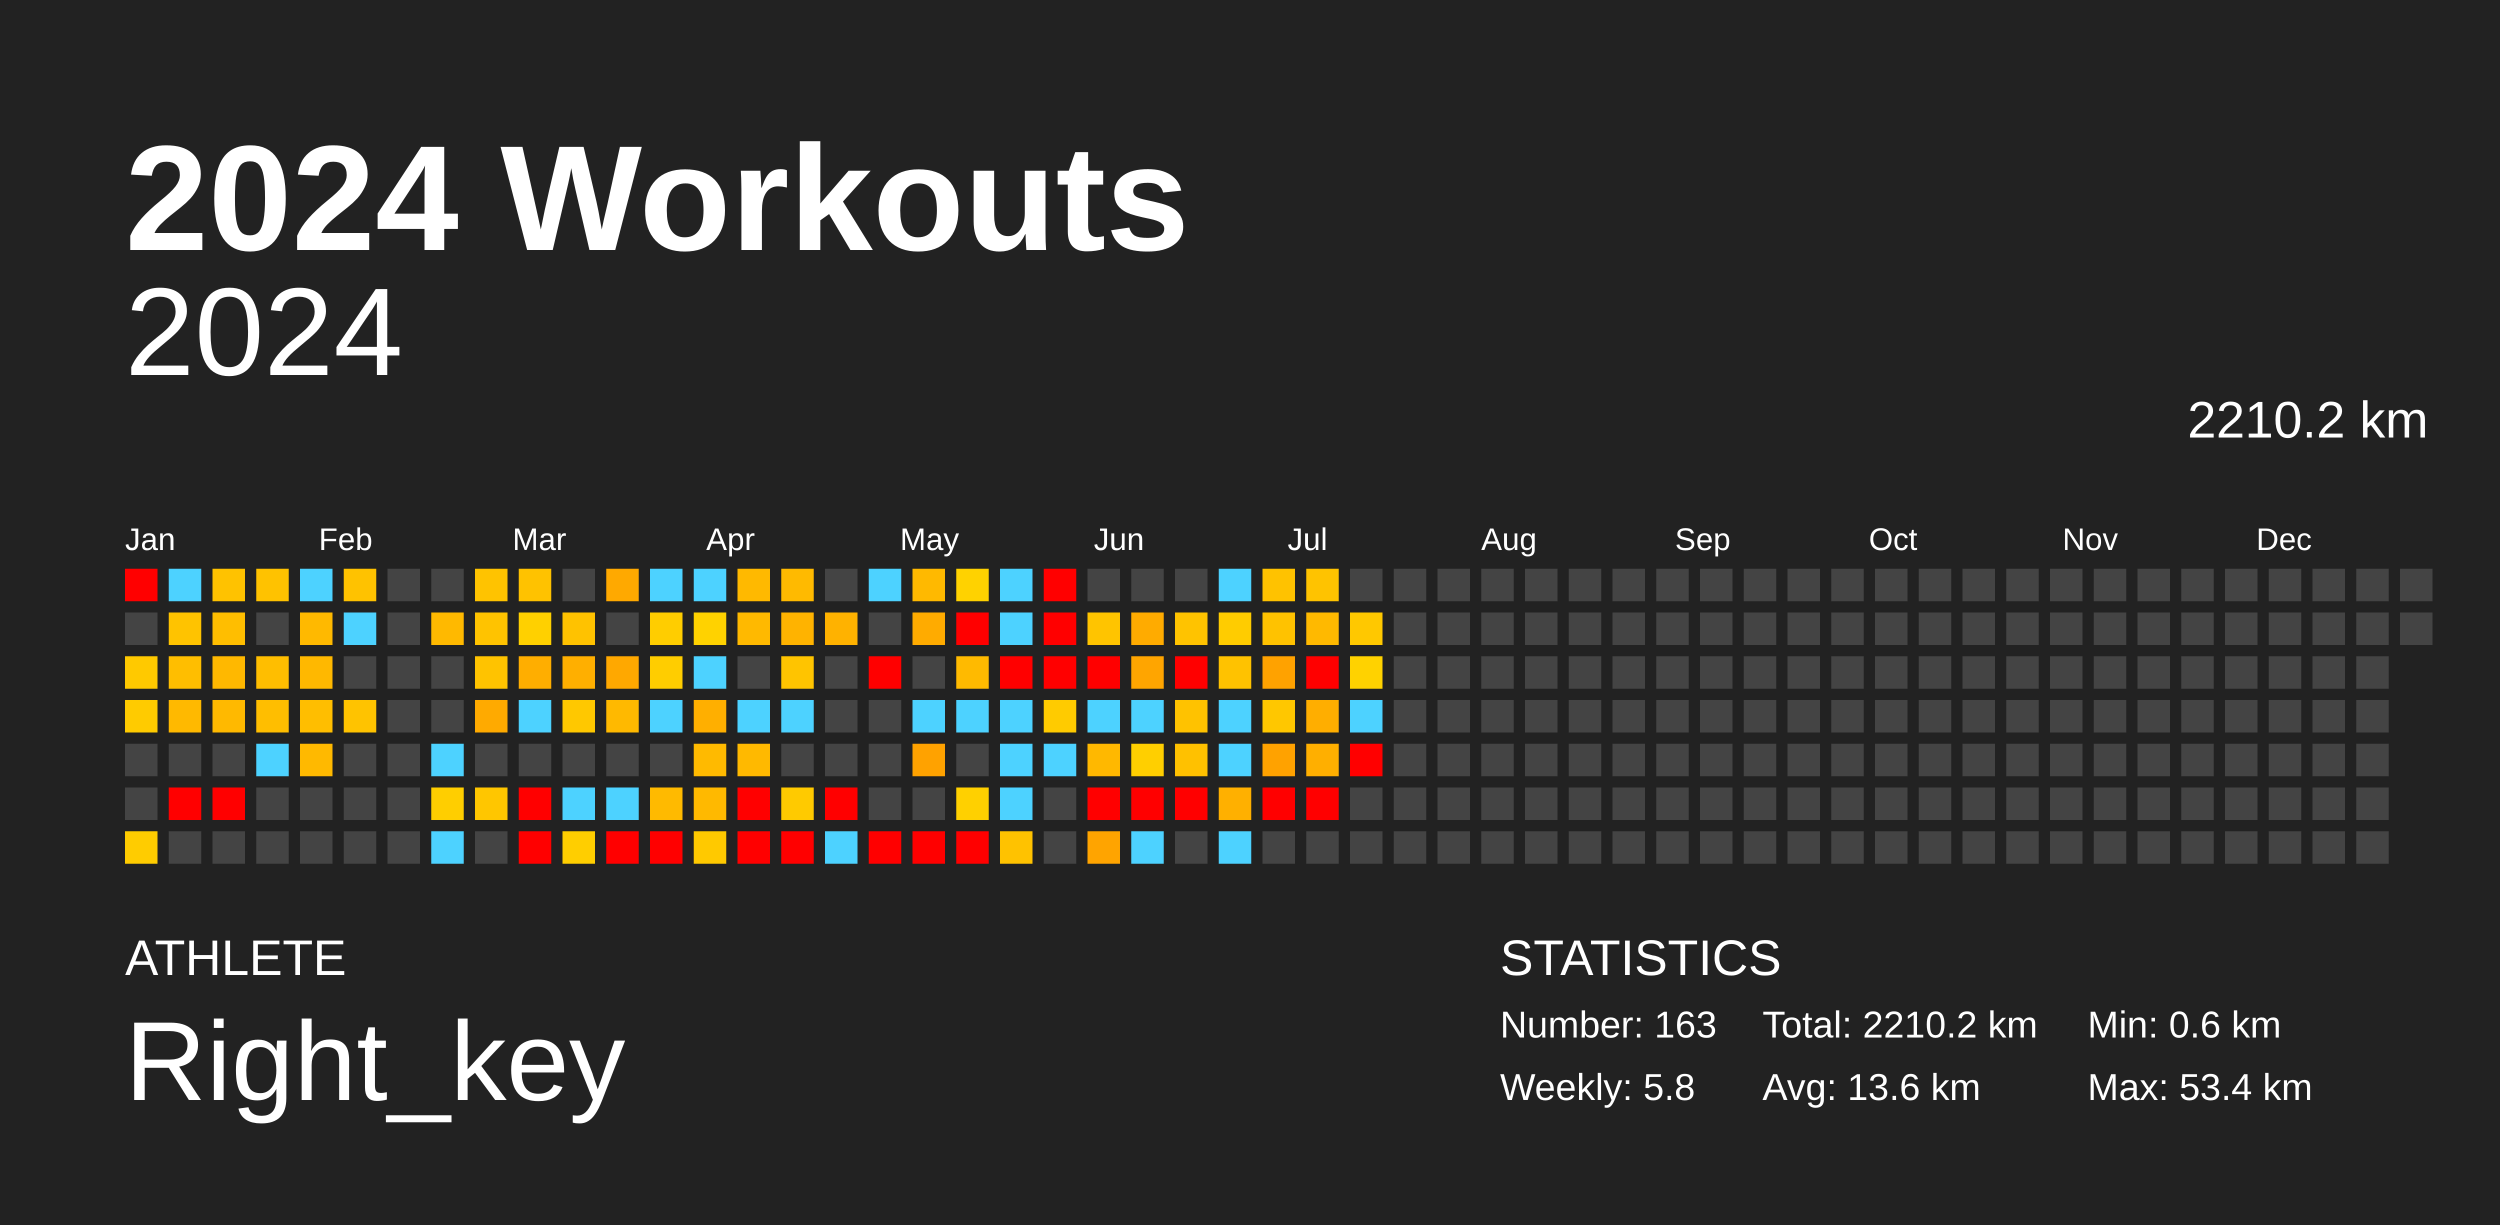
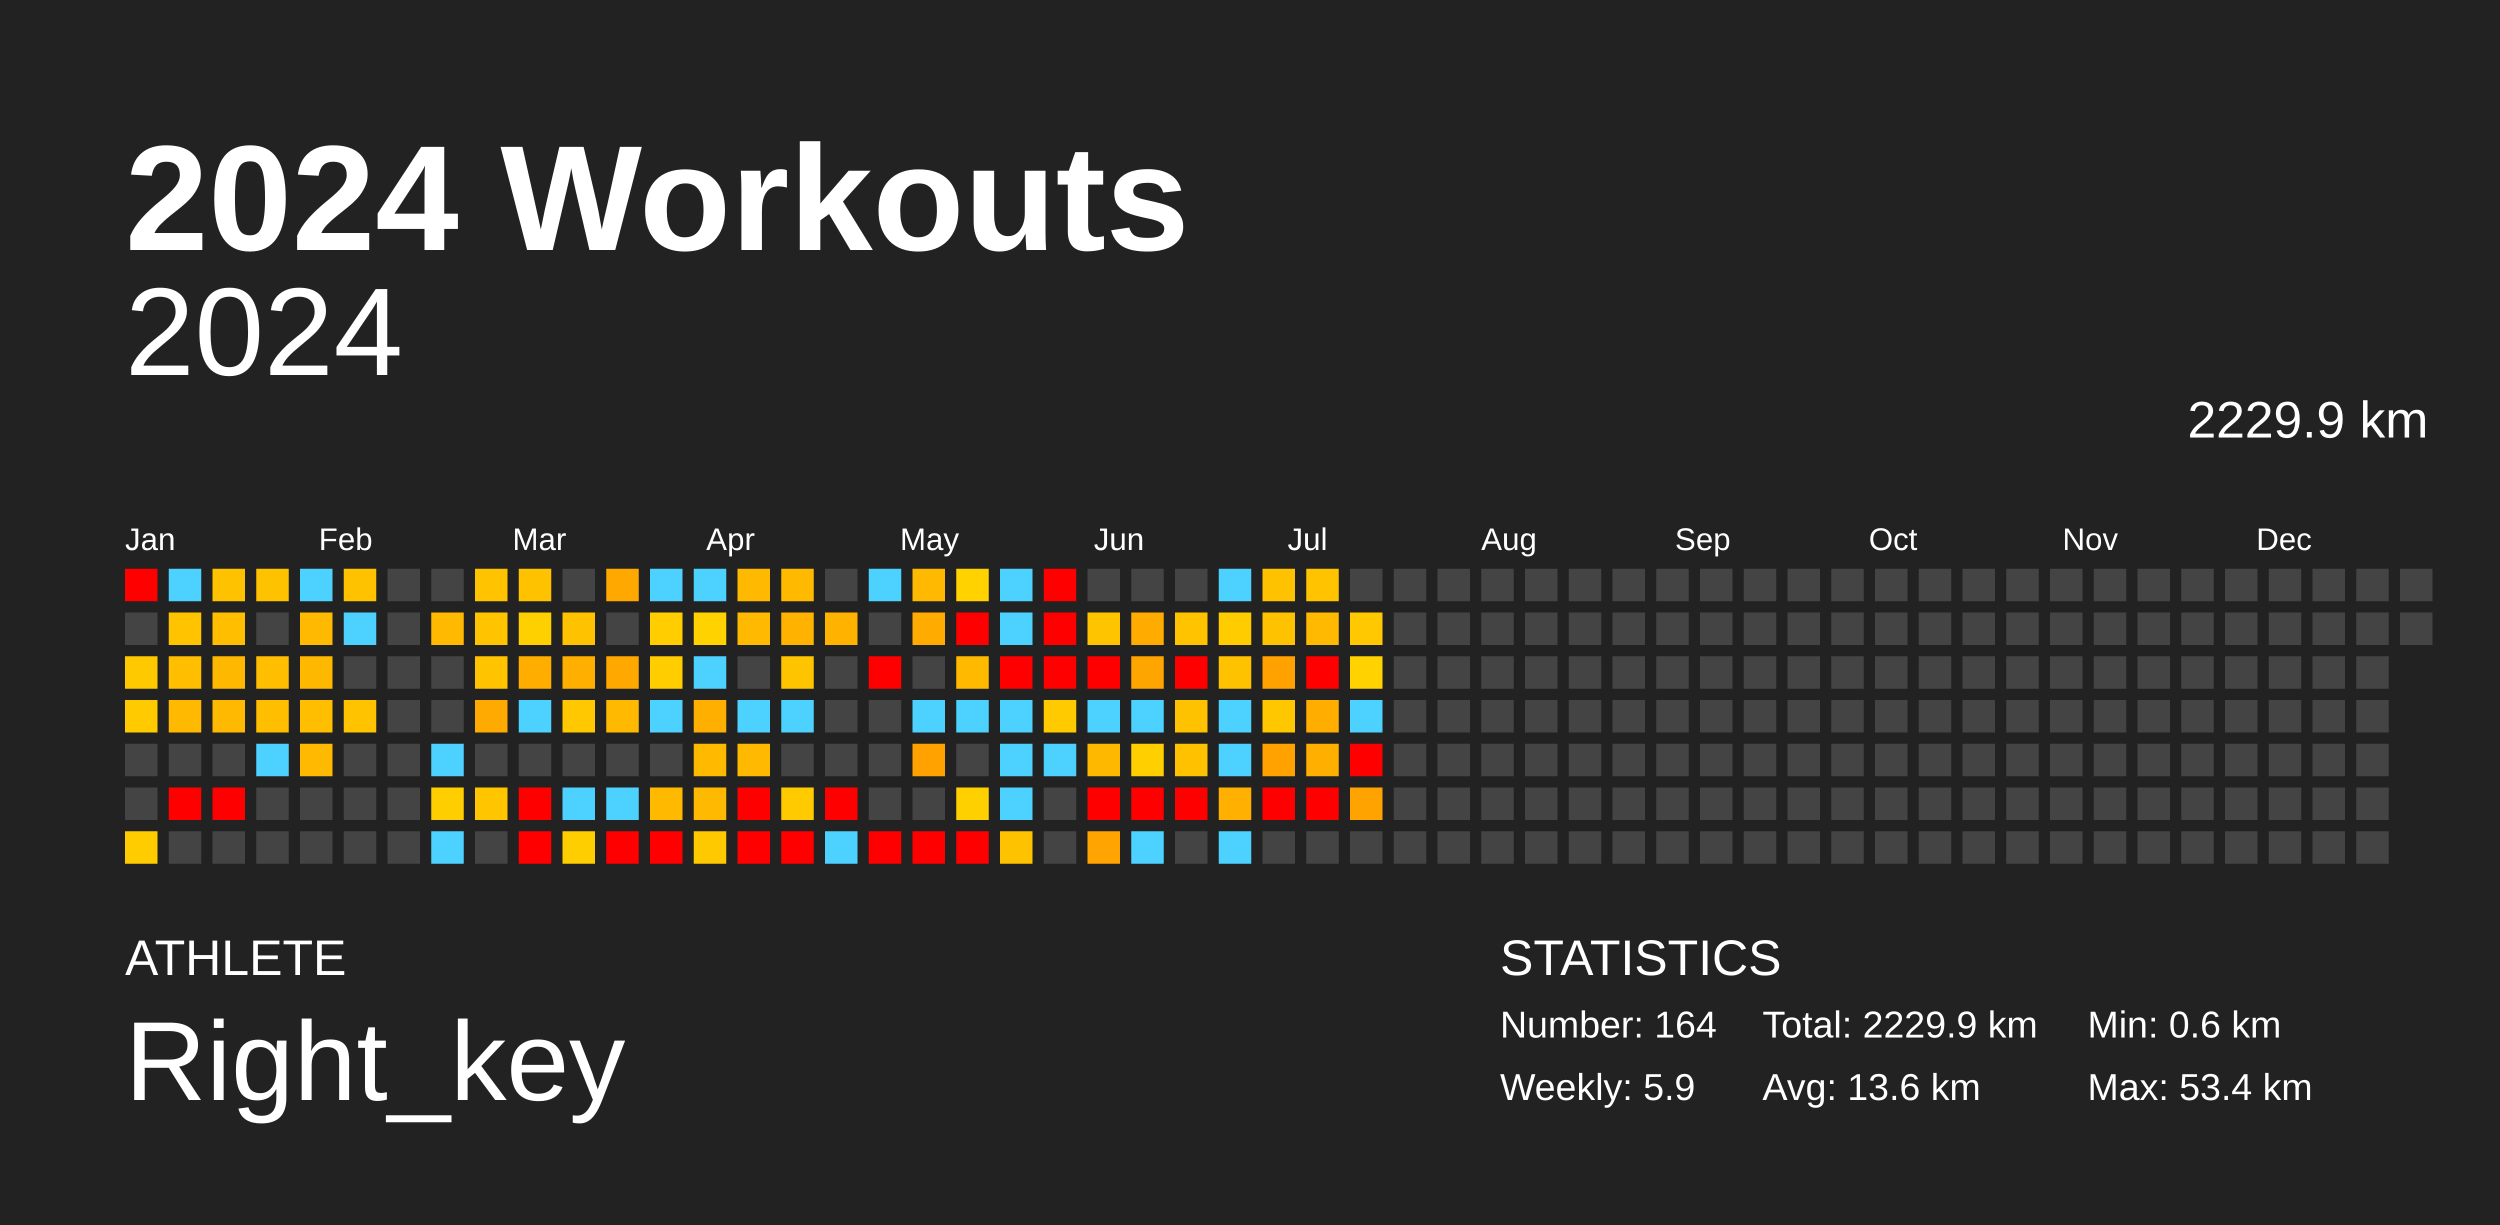
<svg xmlns="http://www.w3.org/2000/svg" baseProfile="full" height="98mm" version="1.1" viewBox="0,0,200,98" width="200mm">
  <defs />
  <rect fill="#222222" height="98" width="200" x="0" y="0" />
  <text fill="#FFFFFF" style="font-size:12px; font-family:Arial; font-weight:bold;" x="10" y="20">2024 Workouts</text>
  <text fill="#FFFFFF" style="font-size:4px; font-family:Arial" x="10" y="78">ATHLETE</text>
  <text fill="#FFFFFF" style="font-size:9px; font-family:Arial" x="10" y="88">Right_key</text>
  <text fill="#FFFFFF" style="font-size:4px; font-family:Arial" x="120" y="78">STATISTICS</text>
-   <text fill="#FFFFFF" style="font-size:3px; font-family:Arial" x="120" y="83">Number: 163</text>
-   <text fill="#FFFFFF" style="font-size:3px; font-family:Arial" x="120" y="88">Weekly: 5.8</text>
-   <text fill="#FFFFFF" style="font-size:3px; font-family:Arial" x="141" y="83">Total: 2210.2 km</text>
+   <text fill="#FFFFFF" style="font-size:3px; font-family:Arial" x="120" y="83">Number: 164</text>
+   <text fill="#FFFFFF" style="font-size:3px; font-family:Arial" x="120" y="88">Weekly: 5.9</text>
+   <text fill="#FFFFFF" style="font-size:3px; font-family:Arial" x="141" y="83">Total: 2229.9 km</text>
  <text fill="#FFFFFF" style="font-size:3px; font-family:Arial" x="141" y="88">Avg: 13.6 km</text>
  <text fill="#FFFFFF" style="font-size:3px; font-family:Arial" x="167" y="83">Min: 0.6 km</text>
  <text fill="#FFFFFF" style="font-size:3px; font-family:Arial" x="167" y="88">Max: 53.4 km</text>
  <text alignment-baseline="hanging" fill="#FFFFFF" style="font-size:10.0px; font-family:Arial;" x="10" y="30">2024</text>
-   <text alignment-baseline="hanging" fill="#FFFFFF" style="font-size:4.125px; font-family:Arial;" x="175" y="35">2210.2 km</text>
+   <text alignment-baseline="hanging" fill="#FFFFFF" style="font-size:4.125px; font-family:Arial;" x="175" y="35">2229.9 km</text>
  <text fill="#FFFFFF" style="font-size:2.5px; font-family:Arial" x="10.0" y="44">Jan</text>
  <text fill="#FFFFFF" style="font-size:2.5px; font-family:Arial" x="25.5" y="44">Feb</text>
  <text fill="#FFFFFF" style="font-size:2.5px; font-family:Arial" x="41.0" y="44">Mar</text>
  <text fill="#FFFFFF" style="font-size:2.5px; font-family:Arial" x="56.5" y="44">Apr</text>
  <text fill="#FFFFFF" style="font-size:2.5px; font-family:Arial" x="72.0" y="44">May</text>
  <text fill="#FFFFFF" style="font-size:2.5px; font-family:Arial" x="87.5" y="44">Jun</text>
  <text fill="#FFFFFF" style="font-size:2.5px; font-family:Arial" x="103.0" y="44">Jul</text>
  <text fill="#FFFFFF" style="font-size:2.5px; font-family:Arial" x="118.5" y="44">Aug</text>
  <text fill="#FFFFFF" style="font-size:2.5px; font-family:Arial" x="134.0" y="44">Sep</text>
  <text fill="#FFFFFF" style="font-size:2.5px; font-family:Arial" x="149.5" y="44">Oct</text>
  <text fill="#FFFFFF" style="font-size:2.5px; font-family:Arial" x="165.0" y="44">Nov</text>
  <text fill="#FFFFFF" style="font-size:2.5px; font-family:Arial" x="180.5" y="44">Dec</text>
  <rect fill="red" height="2.6" width="2.6" x="10.0" y="45.5" />
  <rect fill="#444444" height="2.6" width="2.6" x="10.0" y="49.0" />
  <rect fill="#ffc900" height="2.6" width="2.6" x="10.0" y="52.5" />
  <rect fill="#ffcb00" height="2.6" width="2.6" x="10.0" y="56.0" />
  <rect fill="#444444" height="2.6" width="2.6" x="10.0" y="59.5" />
  <rect fill="#444444" height="2.6" width="2.6" x="10.0" y="63.0" />
  <rect fill="#ffcc00" height="2.6" width="2.6" x="10.0" y="66.5" />
  <rect fill="#4dd2ff" height="2.6" width="2.6" x="13.5" y="45.5" />
  <rect fill="#ffc300" height="2.6" width="2.6" x="13.5" y="49.0" />
  <rect fill="#ffbe00" height="2.6" width="2.6" x="13.5" y="52.5" />
  <rect fill="#ffb900" height="2.6" width="2.6" x="13.5" y="56.0" />
  <rect fill="#444444" height="2.6" width="2.6" x="13.5" y="59.5" />
  <rect fill="red" height="2.6" width="2.6" x="13.5" y="63.0" />
  <rect fill="#444444" height="2.6" width="2.6" x="13.5" y="66.5" />
  <rect fill="#ffc200" height="2.6" width="2.6" x="17.0" y="45.5" />
  <rect fill="#ffbe00" height="2.6" width="2.6" x="17.0" y="49.0" />
  <rect fill="#ffb800" height="2.6" width="2.6" x="17.0" y="52.5" />
  <rect fill="#ffb900" height="2.6" width="2.6" x="17.0" y="56.0" />
  <rect fill="#444444" height="2.6" width="2.6" x="17.0" y="59.5" />
  <rect fill="red" height="2.6" width="2.6" x="17.0" y="63.0" />
  <rect fill="#444444" height="2.6" width="2.6" x="17.0" y="66.5" />
  <rect fill="#ffc200" height="2.6" width="2.6" x="20.5" y="45.5" />
  <rect fill="#444444" height="2.6" width="2.6" x="20.5" y="49.0" />
  <rect fill="#ffbe00" height="2.6" width="2.6" x="20.5" y="52.5" />
  <rect fill="#ffbe00" height="2.6" width="2.6" x="20.5" y="56.0" />
  <rect fill="#4dd2ff" height="2.6" width="2.6" x="20.5" y="59.5" />
  <rect fill="#444444" height="2.6" width="2.6" x="20.5" y="63.0" />
  <rect fill="#444444" height="2.6" width="2.6" x="20.5" y="66.5" />
  <rect fill="#4dd2ff" height="2.6" width="2.6" x="24.0" y="45.5" />
  <rect fill="#ffb900" height="2.6" width="2.6" x="24.0" y="49.0" />
  <rect fill="#ffb800" height="2.6" width="2.6" x="24.0" y="52.5" />
  <rect fill="#ffbe00" height="2.6" width="2.6" x="24.0" y="56.0" />
  <rect fill="#ffb900" height="2.6" width="2.6" x="24.0" y="59.5" />
  <rect fill="#444444" height="2.6" width="2.6" x="24.0" y="63.0" />
  <rect fill="#444444" height="2.6" width="2.6" x="24.0" y="66.5" />
  <rect fill="#ffc200" height="2.6" width="2.6" x="27.5" y="45.5" />
  <rect fill="#4dd2ff" height="2.6" width="2.6" x="27.5" y="49.0" />
  <rect fill="#444444" height="2.6" width="2.6" x="27.5" y="52.5" />
  <rect fill="#ffc300" height="2.6" width="2.6" x="27.5" y="56.0" />
  <rect fill="#444444" height="2.6" width="2.6" x="27.5" y="59.5" />
  <rect fill="#444444" height="2.6" width="2.6" x="27.5" y="63.0" />
  <rect fill="#444444" height="2.6" width="2.6" x="27.5" y="66.5" />
  <rect fill="#444444" height="2.6" width="2.6" x="31.0" y="45.5" />
  <rect fill="#444444" height="2.6" width="2.6" x="31.0" y="49.0" />
  <rect fill="#444444" height="2.6" width="2.6" x="31.0" y="52.5" />
  <rect fill="#444444" height="2.6" width="2.6" x="31.0" y="56.0" />
  <rect fill="#444444" height="2.6" width="2.6" x="31.0" y="59.5" />
  <rect fill="#444444" height="2.6" width="2.6" x="31.0" y="63.0" />
  <rect fill="#444444" height="2.6" width="2.6" x="31.0" y="66.5" />
  <rect fill="#444444" height="2.6" width="2.6" x="34.5" y="45.5" />
  <rect fill="#ffb900" height="2.6" width="2.6" x="34.5" y="49.0" />
  <rect fill="#444444" height="2.6" width="2.6" x="34.5" y="52.5" />
  <rect fill="#444444" height="2.6" width="2.6" x="34.5" y="56.0" />
  <rect fill="#4dd2ff" height="2.6" width="2.6" x="34.5" y="59.5" />
  <rect fill="#ffce00" height="2.6" width="2.6" x="34.5" y="63.0" />
  <rect fill="#4dd2ff" height="2.6" width="2.6" x="34.5" y="66.5" />
  <rect fill="#ffc300" height="2.6" width="2.6" x="38.0" y="45.5" />
  <rect fill="#ffc300" height="2.6" width="2.6" x="38.0" y="49.0" />
  <rect fill="#ffc300" height="2.6" width="2.6" x="38.0" y="52.5" />
  <rect fill="#ffaa00" height="2.6" width="2.6" x="38.0" y="56.0" />
  <rect fill="#444444" height="2.6" width="2.6" x="38.0" y="59.5" />
  <rect fill="#ffc600" height="2.6" width="2.6" x="38.0" y="63.0" />
  <rect fill="#444444" height="2.6" width="2.6" x="38.0" y="66.5" />
  <rect fill="#ffc200" height="2.6" width="2.6" x="41.5" y="45.5" />
  <rect fill="#ffd000" height="2.6" width="2.6" x="41.5" y="49.0" />
  <rect fill="#ffae00" height="2.6" width="2.6" x="41.5" y="52.5" />
  <rect fill="#4dd2ff" height="2.6" width="2.6" x="41.5" y="56.0" />
  <rect fill="#444444" height="2.6" width="2.6" x="41.5" y="59.5" />
  <rect fill="red" height="2.6" width="2.6" x="41.5" y="63.0" />
  <rect fill="red" height="2.6" width="2.6" x="41.5" y="66.5" />
  <rect fill="#444444" height="2.6" width="2.6" x="45.0" y="45.5" />
  <rect fill="#ffc200" height="2.6" width="2.6" x="45.0" y="49.0" />
  <rect fill="#ffaf00" height="2.6" width="2.6" x="45.0" y="52.5" />
  <rect fill="#ffc800" height="2.6" width="2.6" x="45.0" y="56.0" />
  <rect fill="#444444" height="2.6" width="2.6" x="45.0" y="59.5" />
  <rect fill="#4dd2ff" height="2.6" width="2.6" x="45.0" y="63.0" />
  <rect fill="#ffce00" height="2.6" width="2.6" x="45.0" y="66.5" />
  <rect fill="#ffa900" height="2.6" width="2.6" x="48.5" y="45.5" />
  <rect fill="#444444" height="2.6" width="2.6" x="48.5" y="49.0" />
  <rect fill="#ffa800" height="2.6" width="2.6" x="48.5" y="52.5" />
  <rect fill="#ffb900" height="2.6" width="2.6" x="48.5" y="56.0" />
  <rect fill="#444444" height="2.6" width="2.6" x="48.5" y="59.5" />
  <rect fill="#4dd2ff" height="2.6" width="2.6" x="48.5" y="63.0" />
  <rect fill="red" height="2.6" width="2.6" x="48.5" y="66.5" />
  <rect fill="#4dd2ff" height="2.6" width="2.6" x="52.0" y="45.5" />
  <rect fill="#ffcd00" height="2.6" width="2.6" x="52.0" y="49.0" />
  <rect fill="#ffcd00" height="2.6" width="2.6" x="52.0" y="52.5" />
  <rect fill="#4dd2ff" height="2.6" width="2.6" x="52.0" y="56.0" />
  <rect fill="#444444" height="2.6" width="2.6" x="52.0" y="59.5" />
  <rect fill="#ffba00" height="2.6" width="2.6" x="52.0" y="63.0" />
  <rect fill="red" height="2.6" width="2.6" x="52.0" y="66.5" />
  <rect fill="#4dd2ff" height="2.6" width="2.6" x="55.5" y="45.5" />
  <rect fill="#ffd200" height="2.6" width="2.6" x="55.5" y="49.0" />
  <rect fill="#4dd2ff" height="2.6" width="2.6" x="55.5" y="52.5" />
  <rect fill="#ffaf00" height="2.6" width="2.6" x="55.5" y="56.0" />
  <rect fill="#ffba00" height="2.6" width="2.6" x="55.5" y="59.5" />
  <rect fill="#ffb900" height="2.6" width="2.6" x="55.5" y="63.0" />
  <rect fill="#ffc900" height="2.6" width="2.6" x="55.5" y="66.5" />
  <rect fill="#ffb900" height="2.6" width="2.6" x="59.0" y="45.5" />
  <rect fill="#ffb900" height="2.6" width="2.6" x="59.0" y="49.0" />
  <rect fill="#444444" height="2.6" width="2.6" x="59.0" y="52.5" />
  <rect fill="#4dd2ff" height="2.6" width="2.6" x="59.0" y="56.0" />
  <rect fill="#ffb900" height="2.6" width="2.6" x="59.0" y="59.5" />
  <rect fill="red" height="2.6" width="2.6" x="59.0" y="63.0" />
  <rect fill="red" height="2.6" width="2.6" x="59.0" y="66.5" />
  <rect fill="#ffba00" height="2.6" width="2.6" x="62.5" y="45.5" />
  <rect fill="#ffb300" height="2.6" width="2.6" x="62.5" y="49.0" />
  <rect fill="#ffc400" height="2.6" width="2.6" x="62.5" y="52.5" />
  <rect fill="#4dd2ff" height="2.6" width="2.6" x="62.5" y="56.0" />
  <rect fill="#444444" height="2.6" width="2.6" x="62.5" y="59.5" />
  <rect fill="#ffca00" height="2.6" width="2.6" x="62.5" y="63.0" />
  <rect fill="red" height="2.6" width="2.6" x="62.5" y="66.5" />
  <rect fill="#444444" height="2.6" width="2.6" x="66.0" y="45.5" />
  <rect fill="#ffb200" height="2.6" width="2.6" x="66.0" y="49.0" />
  <rect fill="#444444" height="2.6" width="2.6" x="66.0" y="52.5" />
  <rect fill="#444444" height="2.6" width="2.6" x="66.0" y="56.0" />
  <rect fill="#444444" height="2.6" width="2.6" x="66.0" y="59.5" />
  <rect fill="red" height="2.6" width="2.6" x="66.0" y="63.0" />
  <rect fill="#4dd2ff" height="2.6" width="2.6" x="66.0" y="66.5" />
  <rect fill="#4dd2ff" height="2.6" width="2.6" x="69.5" y="45.5" />
  <rect fill="#444444" height="2.6" width="2.6" x="69.5" y="49.0" />
  <rect fill="red" height="2.6" width="2.6" x="69.5" y="52.5" />
  <rect fill="#444444" height="2.6" width="2.6" x="69.5" y="56.0" />
  <rect fill="#444444" height="2.6" width="2.6" x="69.5" y="59.5" />
  <rect fill="#444444" height="2.6" width="2.6" x="69.5" y="63.0" />
  <rect fill="red" height="2.6" width="2.6" x="69.5" y="66.5" />
  <rect fill="#ffb900" height="2.6" width="2.6" x="73.0" y="45.5" />
  <rect fill="#ffab00" height="2.6" width="2.6" x="73.0" y="49.0" />
  <rect fill="#444444" height="2.6" width="2.6" x="73.0" y="52.5" />
  <rect fill="#4dd2ff" height="2.6" width="2.6" x="73.0" y="56.0" />
  <rect fill="#ffa200" height="2.6" width="2.6" x="73.0" y="59.5" />
  <rect fill="#444444" height="2.6" width="2.6" x="73.0" y="63.0" />
  <rect fill="red" height="2.6" width="2.6" x="73.0" y="66.5" />
  <rect fill="#ffd200" height="2.6" width="2.6" x="76.5" y="45.5" />
  <rect fill="red" height="2.6" width="2.6" x="76.5" y="49.0" />
  <rect fill="#ffba00" height="2.6" width="2.6" x="76.5" y="52.5" />
  <rect fill="#4dd2ff" height="2.6" width="2.6" x="76.5" y="56.0" />
  <rect fill="#444444" height="2.6" width="2.6" x="76.5" y="59.5" />
  <rect fill="#ffd000" height="2.6" width="2.6" x="76.5" y="63.0" />
  <rect fill="red" height="2.6" width="2.6" x="76.5" y="66.5" />
  <rect fill="#4dd2ff" height="2.6" width="2.6" x="80.0" y="45.5" />
  <rect fill="#4dd2ff" height="2.6" width="2.6" x="80.0" y="49.0" />
  <rect fill="red" height="2.6" width="2.6" x="80.0" y="52.5" />
  <rect fill="#4dd2ff" height="2.6" width="2.6" x="80.0" y="56.0" />
  <rect fill="#4dd2ff" height="2.6" width="2.6" x="80.0" y="59.5" />
  <rect fill="#4dd2ff" height="2.6" width="2.6" x="80.0" y="63.0" />
  <rect fill="#ffc200" height="2.6" width="2.6" x="80.0" y="66.5" />
  <rect fill="red" height="2.6" width="2.6" x="83.5" y="45.5" />
  <rect fill="red" height="2.6" width="2.6" x="83.5" y="49.0" />
  <rect fill="red" height="2.6" width="2.6" x="83.5" y="52.5" />
  <rect fill="#ffcb00" height="2.6" width="2.6" x="83.5" y="56.0" />
  <rect fill="#4dd2ff" height="2.6" width="2.6" x="83.5" y="59.5" />
  <rect fill="#444444" height="2.6" width="2.6" x="83.5" y="63.0" />
  <rect fill="#444444" height="2.6" width="2.6" x="83.5" y="66.5" />
  <rect fill="#444444" height="2.6" width="2.6" x="87.0" y="45.5" />
  <rect fill="#ffc400" height="2.6" width="2.6" x="87.0" y="49.0" />
  <rect fill="red" height="2.6" width="2.6" x="87.0" y="52.5" />
  <rect fill="#4dd2ff" height="2.6" width="2.6" x="87.0" y="56.0" />
  <rect fill="#ffb800" height="2.6" width="2.6" x="87.0" y="59.5" />
  <rect fill="red" height="2.6" width="2.6" x="87.0" y="63.0" />
  <rect fill="#ffa400" height="2.6" width="2.6" x="87.0" y="66.5" />
  <rect fill="#444444" height="2.6" width="2.6" x="90.5" y="45.5" />
  <rect fill="#ffab00" height="2.6" width="2.6" x="90.5" y="49.0" />
  <rect fill="#ffa500" height="2.6" width="2.6" x="90.5" y="52.5" />
  <rect fill="#4dd2ff" height="2.6" width="2.6" x="90.5" y="56.0" />
  <rect fill="#ffcf00" height="2.6" width="2.6" x="90.5" y="59.5" />
  <rect fill="red" height="2.6" width="2.6" x="90.5" y="63.0" />
  <rect fill="#4dd2ff" height="2.6" width="2.6" x="90.5" y="66.5" />
  <rect fill="#444444" height="2.6" width="2.6" x="94.0" y="45.5" />
  <rect fill="#ffc300" height="2.6" width="2.6" x="94.0" y="49.0" />
  <rect fill="red" height="2.6" width="2.6" x="94.0" y="52.5" />
  <rect fill="#ffc200" height="2.6" width="2.6" x="94.0" y="56.0" />
  <rect fill="#ffc100" height="2.6" width="2.6" x="94.0" y="59.5" />
  <rect fill="red" height="2.6" width="2.6" x="94.0" y="63.0" />
  <rect fill="#444444" height="2.6" width="2.6" x="94.0" y="66.5" />
  <rect fill="#4dd2ff" height="2.6" width="2.6" x="97.5" y="45.5" />
  <rect fill="#ffcc00" height="2.6" width="2.6" x="97.5" y="49.0" />
  <rect fill="#ffc200" height="2.6" width="2.6" x="97.5" y="52.5" />
  <rect fill="#4dd2ff" height="2.6" width="2.6" x="97.5" y="56.0" />
  <rect fill="#4dd2ff" height="2.6" width="2.6" x="97.5" y="59.5" />
  <rect fill="#ffb000" height="2.6" width="2.6" x="97.5" y="63.0" />
  <rect fill="#4dd2ff" height="2.6" width="2.6" x="97.5" y="66.5" />
  <rect fill="#ffc200" height="2.6" width="2.6" x="101.0" y="45.5" />
  <rect fill="#ffc200" height="2.6" width="2.6" x="101.0" y="49.0" />
  <rect fill="#ffa200" height="2.6" width="2.6" x="101.0" y="52.5" />
  <rect fill="#ffc700" height="2.6" width="2.6" x="101.0" y="56.0" />
  <rect fill="#ffa200" height="2.6" width="2.6" x="101.0" y="59.5" />
  <rect fill="red" height="2.6" width="2.6" x="101.0" y="63.0" />
  <rect fill="#444444" height="2.6" width="2.6" x="101.0" y="66.5" />
  <rect fill="#ffc300" height="2.6" width="2.6" x="104.5" y="45.5" />
  <rect fill="#ffb900" height="2.6" width="2.6" x="104.5" y="49.0" />
  <rect fill="red" height="2.6" width="2.6" x="104.5" y="52.5" />
  <rect fill="#ffae00" height="2.6" width="2.6" x="104.5" y="56.0" />
  <rect fill="#ffaf00" height="2.6" width="2.6" x="104.5" y="59.5" />
  <rect fill="red" height="2.6" width="2.6" x="104.5" y="63.0" />
  <rect fill="#444444" height="2.6" width="2.6" x="104.5" y="66.5" />
  <rect fill="#444444" height="2.6" width="2.6" x="108.0" y="45.5" />
  <rect fill="#ffc800" height="2.6" width="2.6" x="108.0" y="49.0" />
  <rect fill="#ffd200" height="2.6" width="2.6" x="108.0" y="52.5" />
  <rect fill="#4dd2ff" height="2.6" width="2.6" x="108.0" y="56.0" />
  <rect fill="red" height="2.6" width="2.6" x="108.0" y="59.5" />
-   <rect fill="#444444" height="2.6" width="2.6" x="108.0" y="63.0" />
+   <rect fill="#ffa300" height="2.6" width="2.6" x="108.0" y="63.0" />
  <rect fill="#444444" height="2.6" width="2.6" x="108.0" y="66.5" />
  <rect fill="#444444" height="2.6" width="2.6" x="111.5" y="45.5" />
  <rect fill="#444444" height="2.6" width="2.6" x="111.5" y="49.0" />
  <rect fill="#444444" height="2.6" width="2.6" x="111.5" y="52.5" />
  <rect fill="#444444" height="2.6" width="2.6" x="111.5" y="56.0" />
  <rect fill="#444444" height="2.6" width="2.6" x="111.5" y="59.5" />
  <rect fill="#444444" height="2.6" width="2.6" x="111.5" y="63.0" />
  <rect fill="#444444" height="2.6" width="2.6" x="111.5" y="66.5" />
  <rect fill="#444444" height="2.6" width="2.6" x="115.0" y="45.5" />
  <rect fill="#444444" height="2.6" width="2.6" x="115.0" y="49.0" />
  <rect fill="#444444" height="2.6" width="2.6" x="115.0" y="52.5" />
  <rect fill="#444444" height="2.6" width="2.6" x="115.0" y="56.0" />
  <rect fill="#444444" height="2.6" width="2.6" x="115.0" y="59.5" />
  <rect fill="#444444" height="2.6" width="2.6" x="115.0" y="63.0" />
  <rect fill="#444444" height="2.6" width="2.6" x="115.0" y="66.5" />
  <rect fill="#444444" height="2.6" width="2.6" x="118.5" y="45.5" />
  <rect fill="#444444" height="2.6" width="2.6" x="118.5" y="49.0" />
  <rect fill="#444444" height="2.6" width="2.6" x="118.5" y="52.5" />
  <rect fill="#444444" height="2.6" width="2.6" x="118.5" y="56.0" />
  <rect fill="#444444" height="2.6" width="2.6" x="118.5" y="59.5" />
  <rect fill="#444444" height="2.6" width="2.6" x="118.5" y="63.0" />
  <rect fill="#444444" height="2.6" width="2.6" x="118.5" y="66.5" />
  <rect fill="#444444" height="2.6" width="2.6" x="122.0" y="45.5" />
  <rect fill="#444444" height="2.6" width="2.6" x="122.0" y="49.0" />
  <rect fill="#444444" height="2.6" width="2.6" x="122.0" y="52.5" />
  <rect fill="#444444" height="2.6" width="2.6" x="122.0" y="56.0" />
  <rect fill="#444444" height="2.6" width="2.6" x="122.0" y="59.5" />
  <rect fill="#444444" height="2.6" width="2.6" x="122.0" y="63.0" />
  <rect fill="#444444" height="2.6" width="2.6" x="122.0" y="66.5" />
  <rect fill="#444444" height="2.6" width="2.6" x="125.5" y="45.5" />
  <rect fill="#444444" height="2.6" width="2.6" x="125.5" y="49.0" />
  <rect fill="#444444" height="2.6" width="2.6" x="125.5" y="52.5" />
  <rect fill="#444444" height="2.6" width="2.6" x="125.5" y="56.0" />
  <rect fill="#444444" height="2.6" width="2.6" x="125.5" y="59.5" />
  <rect fill="#444444" height="2.6" width="2.6" x="125.5" y="63.0" />
  <rect fill="#444444" height="2.6" width="2.6" x="125.5" y="66.5" />
  <rect fill="#444444" height="2.6" width="2.6" x="129.0" y="45.5" />
  <rect fill="#444444" height="2.6" width="2.6" x="129.0" y="49.0" />
  <rect fill="#444444" height="2.6" width="2.6" x="129.0" y="52.5" />
  <rect fill="#444444" height="2.6" width="2.6" x="129.0" y="56.0" />
  <rect fill="#444444" height="2.6" width="2.6" x="129.0" y="59.5" />
  <rect fill="#444444" height="2.6" width="2.6" x="129.0" y="63.0" />
  <rect fill="#444444" height="2.6" width="2.6" x="129.0" y="66.5" />
  <rect fill="#444444" height="2.6" width="2.6" x="132.5" y="45.5" />
  <rect fill="#444444" height="2.6" width="2.6" x="132.5" y="49.0" />
  <rect fill="#444444" height="2.6" width="2.6" x="132.5" y="52.5" />
  <rect fill="#444444" height="2.6" width="2.6" x="132.5" y="56.0" />
  <rect fill="#444444" height="2.6" width="2.6" x="132.5" y="59.5" />
  <rect fill="#444444" height="2.6" width="2.6" x="132.5" y="63.0" />
  <rect fill="#444444" height="2.6" width="2.6" x="132.5" y="66.5" />
  <rect fill="#444444" height="2.6" width="2.6" x="136.0" y="45.5" />
  <rect fill="#444444" height="2.6" width="2.6" x="136.0" y="49.0" />
  <rect fill="#444444" height="2.6" width="2.6" x="136.0" y="52.5" />
  <rect fill="#444444" height="2.6" width="2.6" x="136.0" y="56.0" />
  <rect fill="#444444" height="2.6" width="2.6" x="136.0" y="59.5" />
  <rect fill="#444444" height="2.6" width="2.6" x="136.0" y="63.0" />
  <rect fill="#444444" height="2.6" width="2.6" x="136.0" y="66.5" />
  <rect fill="#444444" height="2.6" width="2.6" x="139.5" y="45.5" />
  <rect fill="#444444" height="2.6" width="2.6" x="139.5" y="49.0" />
  <rect fill="#444444" height="2.6" width="2.6" x="139.5" y="52.5" />
  <rect fill="#444444" height="2.6" width="2.6" x="139.5" y="56.0" />
  <rect fill="#444444" height="2.6" width="2.6" x="139.5" y="59.5" />
  <rect fill="#444444" height="2.6" width="2.6" x="139.5" y="63.0" />
  <rect fill="#444444" height="2.6" width="2.6" x="139.5" y="66.5" />
  <rect fill="#444444" height="2.6" width="2.6" x="143.0" y="45.5" />
  <rect fill="#444444" height="2.6" width="2.6" x="143.0" y="49.0" />
  <rect fill="#444444" height="2.6" width="2.6" x="143.0" y="52.5" />
  <rect fill="#444444" height="2.6" width="2.6" x="143.0" y="56.0" />
  <rect fill="#444444" height="2.6" width="2.6" x="143.0" y="59.5" />
  <rect fill="#444444" height="2.6" width="2.6" x="143.0" y="63.0" />
  <rect fill="#444444" height="2.6" width="2.6" x="143.0" y="66.5" />
  <rect fill="#444444" height="2.6" width="2.6" x="146.5" y="45.5" />
  <rect fill="#444444" height="2.6" width="2.6" x="146.5" y="49.0" />
  <rect fill="#444444" height="2.6" width="2.6" x="146.5" y="52.5" />
  <rect fill="#444444" height="2.6" width="2.6" x="146.5" y="56.0" />
  <rect fill="#444444" height="2.6" width="2.6" x="146.5" y="59.5" />
  <rect fill="#444444" height="2.6" width="2.6" x="146.5" y="63.0" />
  <rect fill="#444444" height="2.6" width="2.6" x="146.5" y="66.5" />
  <rect fill="#444444" height="2.6" width="2.6" x="150.0" y="45.5" />
  <rect fill="#444444" height="2.6" width="2.6" x="150.0" y="49.0" />
  <rect fill="#444444" height="2.6" width="2.6" x="150.0" y="52.5" />
  <rect fill="#444444" height="2.6" width="2.6" x="150.0" y="56.0" />
  <rect fill="#444444" height="2.6" width="2.6" x="150.0" y="59.5" />
  <rect fill="#444444" height="2.6" width="2.6" x="150.0" y="63.0" />
  <rect fill="#444444" height="2.6" width="2.6" x="150.0" y="66.5" />
  <rect fill="#444444" height="2.6" width="2.6" x="153.5" y="45.5" />
  <rect fill="#444444" height="2.6" width="2.6" x="153.5" y="49.0" />
  <rect fill="#444444" height="2.6" width="2.6" x="153.5" y="52.5" />
  <rect fill="#444444" height="2.6" width="2.6" x="153.5" y="56.0" />
  <rect fill="#444444" height="2.6" width="2.6" x="153.5" y="59.5" />
  <rect fill="#444444" height="2.6" width="2.6" x="153.5" y="63.0" />
  <rect fill="#444444" height="2.6" width="2.6" x="153.5" y="66.5" />
  <rect fill="#444444" height="2.6" width="2.6" x="157.0" y="45.5" />
  <rect fill="#444444" height="2.6" width="2.6" x="157.0" y="49.0" />
  <rect fill="#444444" height="2.6" width="2.6" x="157.0" y="52.5" />
  <rect fill="#444444" height="2.6" width="2.6" x="157.0" y="56.0" />
  <rect fill="#444444" height="2.6" width="2.6" x="157.0" y="59.5" />
  <rect fill="#444444" height="2.6" width="2.6" x="157.0" y="63.0" />
  <rect fill="#444444" height="2.6" width="2.6" x="157.0" y="66.5" />
  <rect fill="#444444" height="2.6" width="2.6" x="160.5" y="45.5" />
  <rect fill="#444444" height="2.6" width="2.6" x="160.5" y="49.0" />
  <rect fill="#444444" height="2.6" width="2.6" x="160.5" y="52.5" />
  <rect fill="#444444" height="2.6" width="2.6" x="160.5" y="56.0" />
  <rect fill="#444444" height="2.6" width="2.6" x="160.5" y="59.5" />
  <rect fill="#444444" height="2.6" width="2.6" x="160.5" y="63.0" />
  <rect fill="#444444" height="2.6" width="2.6" x="160.5" y="66.5" />
  <rect fill="#444444" height="2.6" width="2.6" x="164.0" y="45.5" />
  <rect fill="#444444" height="2.6" width="2.6" x="164.0" y="49.0" />
  <rect fill="#444444" height="2.6" width="2.6" x="164.0" y="52.5" />
  <rect fill="#444444" height="2.6" width="2.6" x="164.0" y="56.0" />
  <rect fill="#444444" height="2.6" width="2.6" x="164.0" y="59.5" />
  <rect fill="#444444" height="2.6" width="2.6" x="164.0" y="63.0" />
  <rect fill="#444444" height="2.6" width="2.6" x="164.0" y="66.5" />
  <rect fill="#444444" height="2.6" width="2.6" x="167.5" y="45.5" />
  <rect fill="#444444" height="2.6" width="2.6" x="167.5" y="49.0" />
  <rect fill="#444444" height="2.6" width="2.6" x="167.5" y="52.5" />
  <rect fill="#444444" height="2.6" width="2.6" x="167.5" y="56.0" />
  <rect fill="#444444" height="2.6" width="2.6" x="167.5" y="59.5" />
  <rect fill="#444444" height="2.6" width="2.6" x="167.5" y="63.0" />
  <rect fill="#444444" height="2.6" width="2.6" x="167.5" y="66.5" />
  <rect fill="#444444" height="2.6" width="2.6" x="171.0" y="45.5" />
  <rect fill="#444444" height="2.6" width="2.6" x="171.0" y="49.0" />
  <rect fill="#444444" height="2.6" width="2.6" x="171.0" y="52.5" />
  <rect fill="#444444" height="2.6" width="2.6" x="171.0" y="56.0" />
  <rect fill="#444444" height="2.6" width="2.6" x="171.0" y="59.5" />
  <rect fill="#444444" height="2.6" width="2.6" x="171.0" y="63.0" />
  <rect fill="#444444" height="2.6" width="2.6" x="171.0" y="66.5" />
  <rect fill="#444444" height="2.6" width="2.6" x="174.5" y="45.5" />
  <rect fill="#444444" height="2.6" width="2.6" x="174.5" y="49.0" />
  <rect fill="#444444" height="2.6" width="2.6" x="174.5" y="52.5" />
  <rect fill="#444444" height="2.6" width="2.6" x="174.5" y="56.0" />
  <rect fill="#444444" height="2.6" width="2.6" x="174.5" y="59.5" />
  <rect fill="#444444" height="2.6" width="2.6" x="174.5" y="63.0" />
  <rect fill="#444444" height="2.6" width="2.6" x="174.5" y="66.5" />
  <rect fill="#444444" height="2.6" width="2.6" x="178.0" y="45.5" />
  <rect fill="#444444" height="2.6" width="2.6" x="178.0" y="49.0" />
  <rect fill="#444444" height="2.6" width="2.6" x="178.0" y="52.5" />
  <rect fill="#444444" height="2.6" width="2.6" x="178.0" y="56.0" />
  <rect fill="#444444" height="2.6" width="2.6" x="178.0" y="59.5" />
  <rect fill="#444444" height="2.6" width="2.6" x="178.0" y="63.0" />
  <rect fill="#444444" height="2.6" width="2.6" x="178.0" y="66.5" />
  <rect fill="#444444" height="2.6" width="2.6" x="181.5" y="45.5" />
  <rect fill="#444444" height="2.6" width="2.6" x="181.5" y="49.0" />
  <rect fill="#444444" height="2.6" width="2.6" x="181.5" y="52.5" />
  <rect fill="#444444" height="2.6" width="2.6" x="181.5" y="56.0" />
  <rect fill="#444444" height="2.6" width="2.6" x="181.5" y="59.5" />
  <rect fill="#444444" height="2.6" width="2.6" x="181.5" y="63.0" />
  <rect fill="#444444" height="2.6" width="2.6" x="181.5" y="66.5" />
  <rect fill="#444444" height="2.6" width="2.6" x="185.0" y="45.5" />
  <rect fill="#444444" height="2.6" width="2.6" x="185.0" y="49.0" />
  <rect fill="#444444" height="2.6" width="2.6" x="185.0" y="52.5" />
  <rect fill="#444444" height="2.6" width="2.6" x="185.0" y="56.0" />
  <rect fill="#444444" height="2.6" width="2.6" x="185.0" y="59.5" />
  <rect fill="#444444" height="2.6" width="2.6" x="185.0" y="63.0" />
  <rect fill="#444444" height="2.6" width="2.6" x="185.0" y="66.5" />
  <rect fill="#444444" height="2.6" width="2.6" x="188.5" y="45.5" />
  <rect fill="#444444" height="2.6" width="2.6" x="188.5" y="49.0" />
  <rect fill="#444444" height="2.6" width="2.6" x="188.5" y="52.5" />
  <rect fill="#444444" height="2.6" width="2.6" x="188.5" y="56.0" />
  <rect fill="#444444" height="2.6" width="2.6" x="188.5" y="59.5" />
  <rect fill="#444444" height="2.6" width="2.6" x="188.5" y="63.0" />
  <rect fill="#444444" height="2.6" width="2.6" x="188.5" y="66.5" />
  <rect fill="#444444" height="2.6" width="2.6" x="192.0" y="45.5" />
  <rect fill="#444444" height="2.6" width="2.6" x="192.0" y="49.0" />
</svg>
